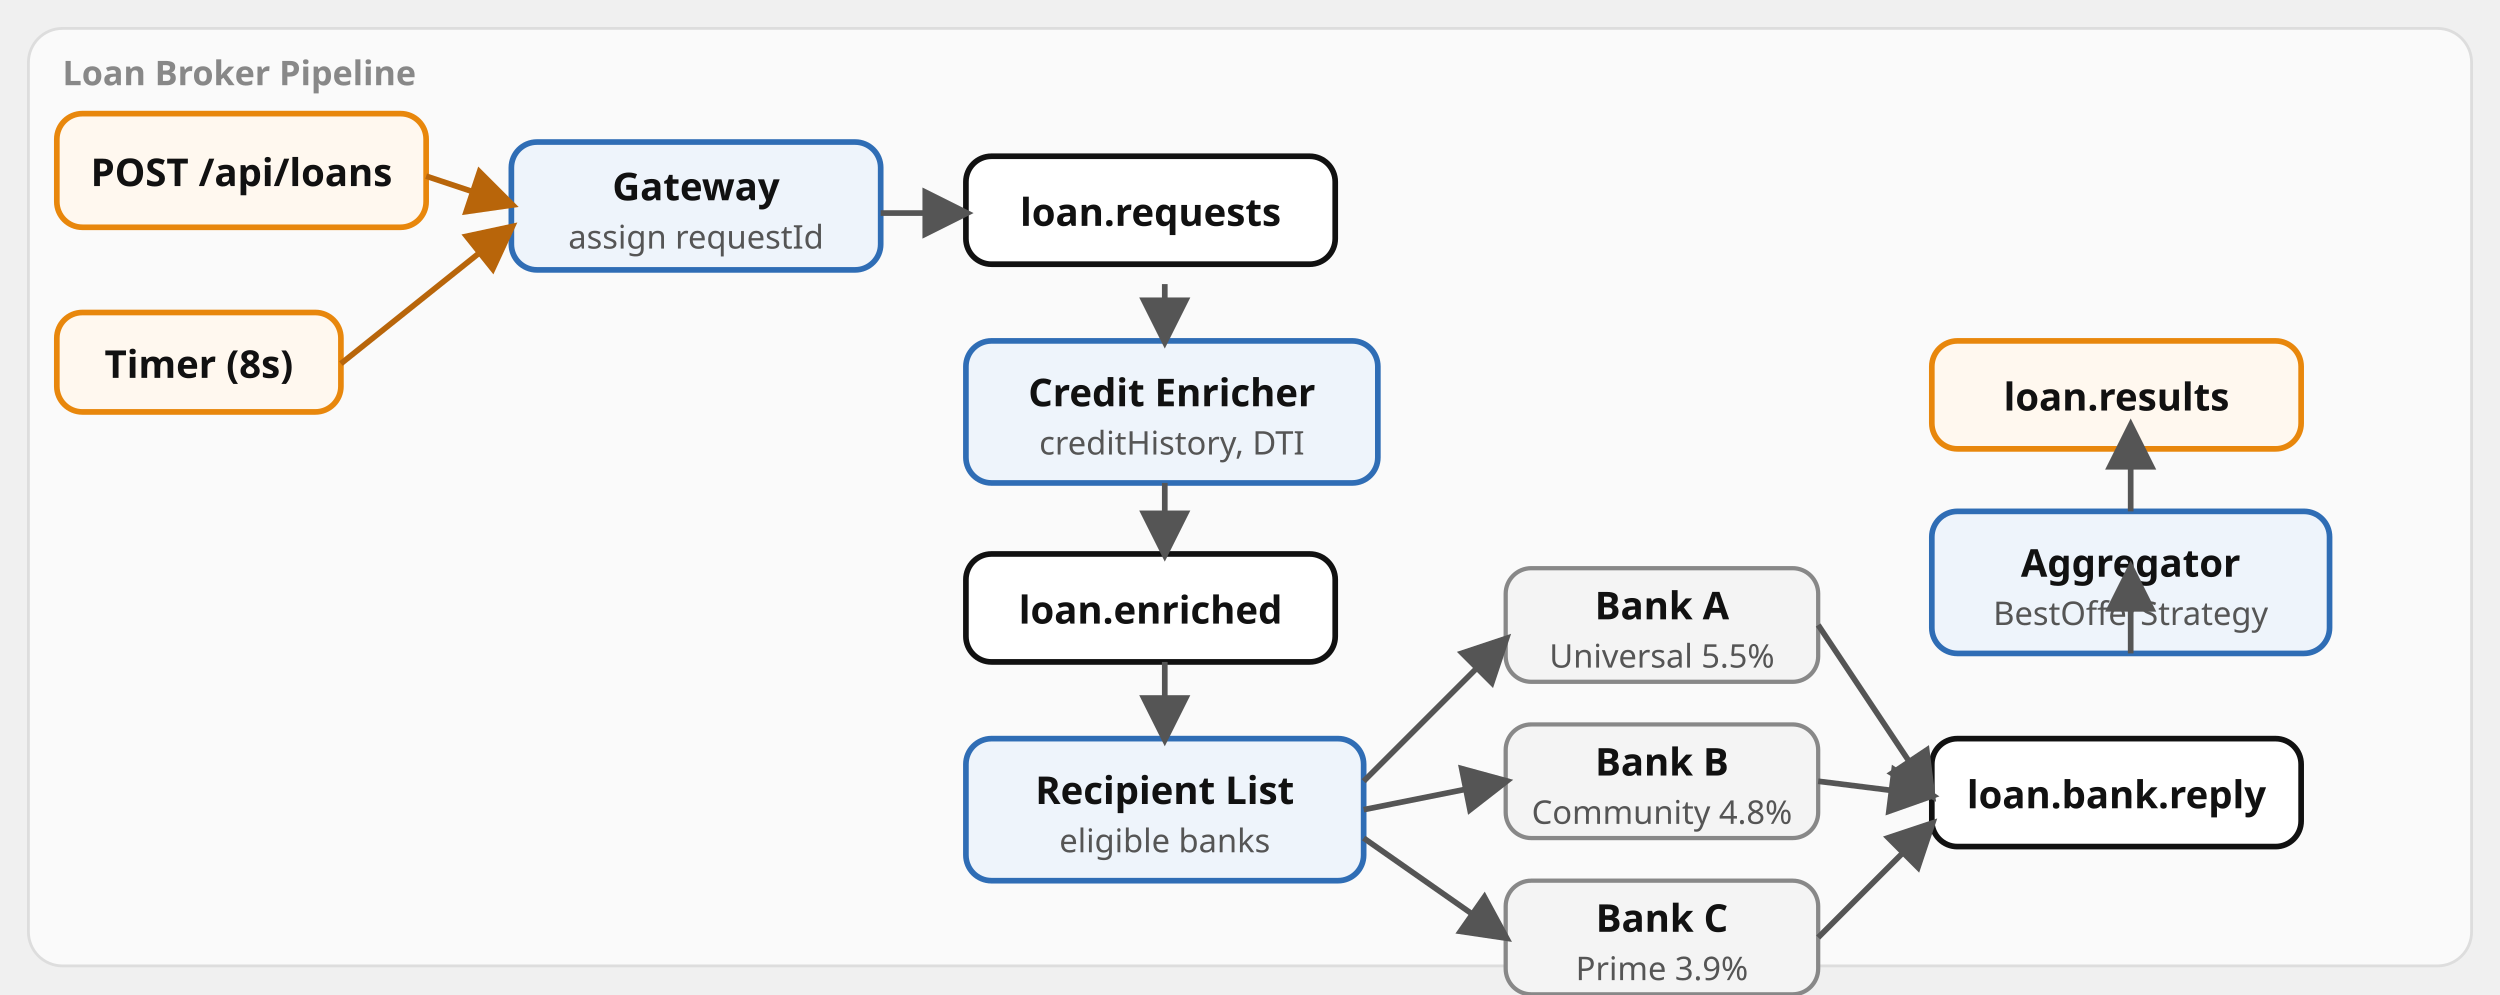
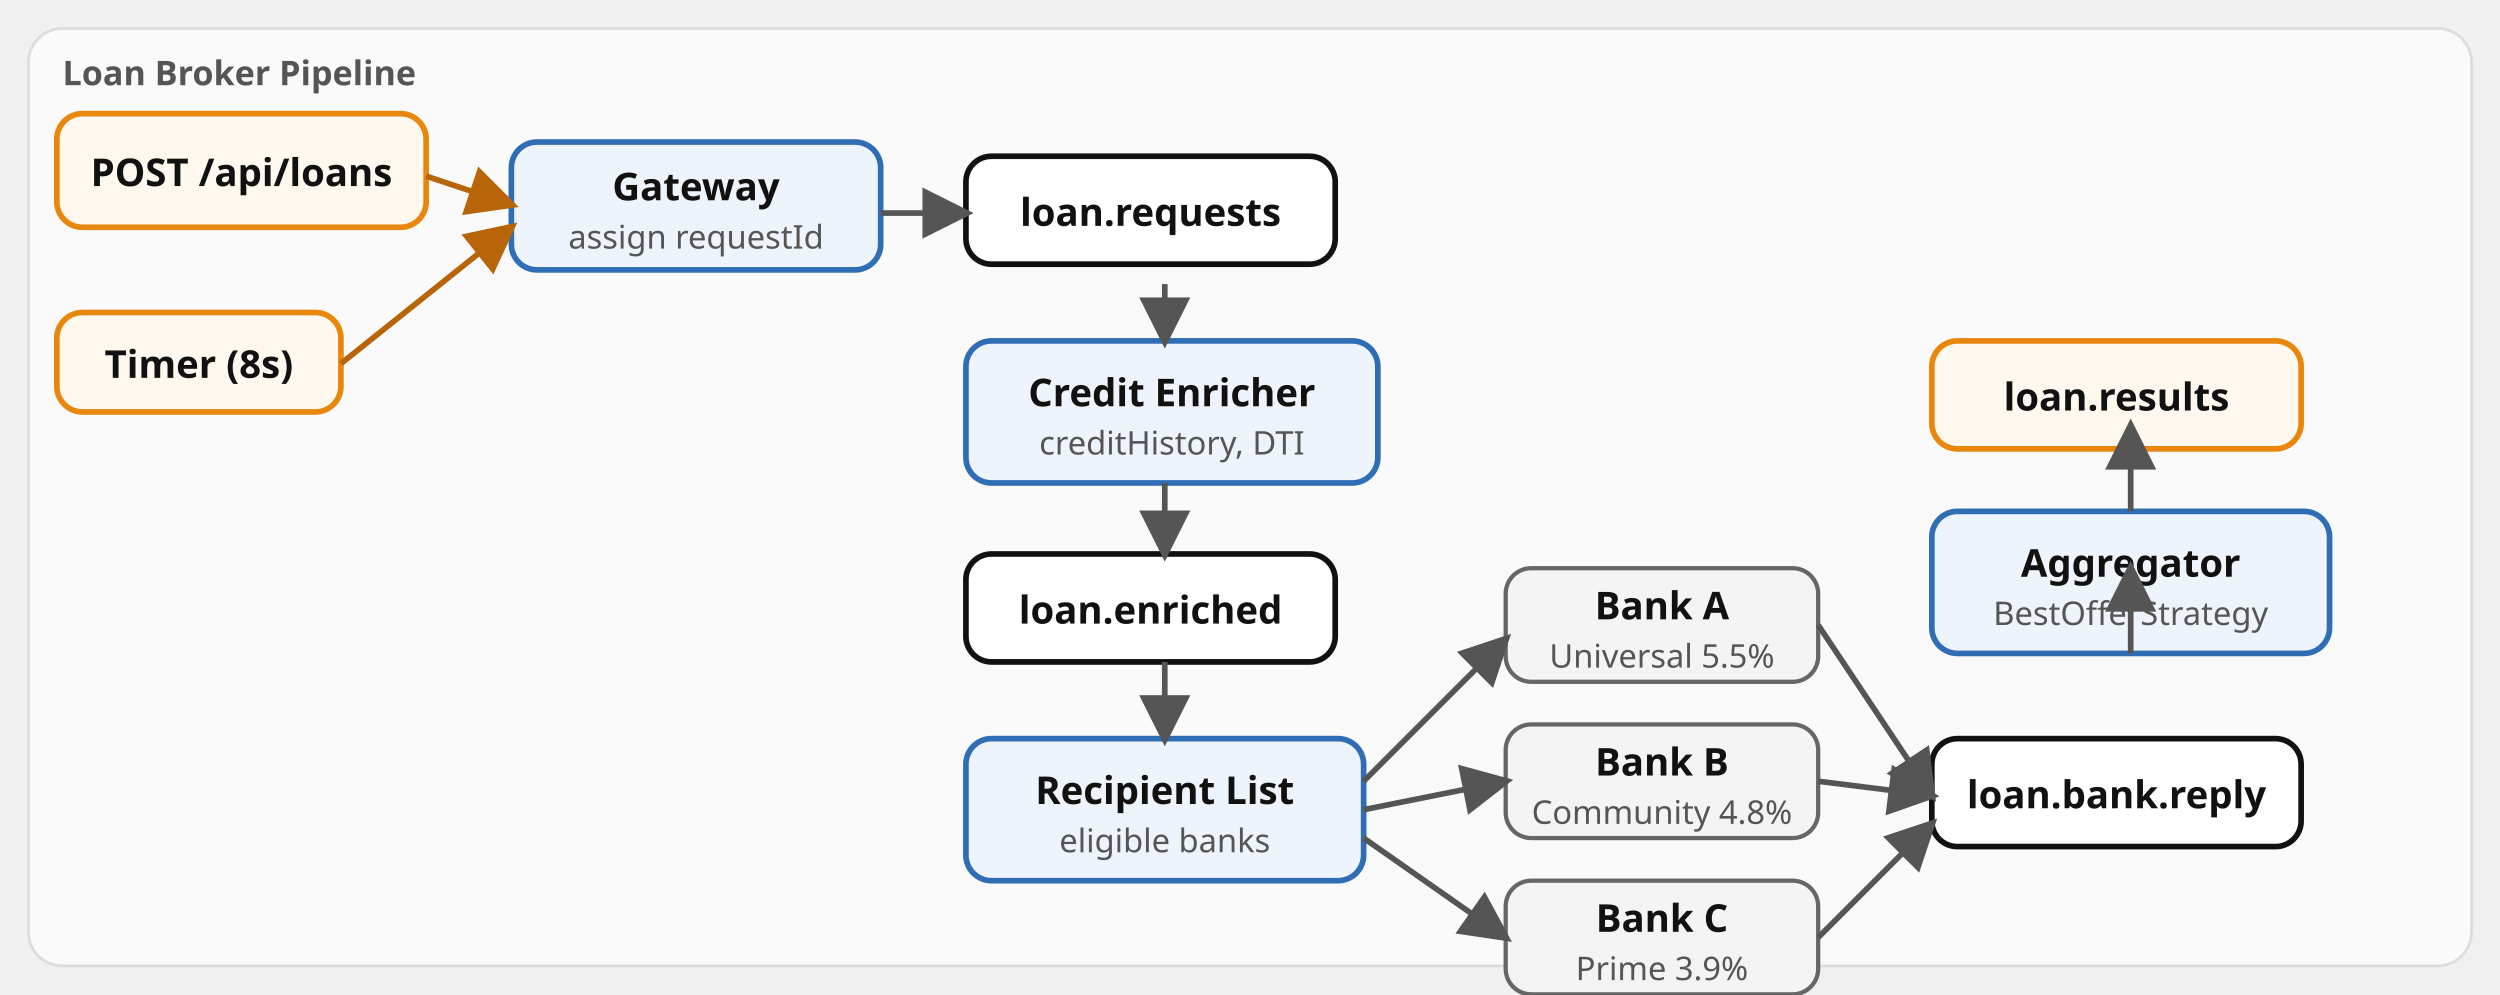
<svg xmlns="http://www.w3.org/2000/svg" viewBox="0 0 880 350" font-family="'Red Hat Text', system-ui, sans-serif" role="img">
  <defs>
    <marker id="a" viewBox="0 0 10 10" refX="8.5" refY="5" markerWidth="9" markerHeight="9" orient="auto-start-reverse">
      <path d="M0,0 L10,5 L0,10 z" fill="#555" />
    </marker>
    <marker id="am" viewBox="0 0 10 10" refX="8.5" refY="5" markerWidth="9" markerHeight="9" orient="auto-start-reverse">
      <path d="M0,0 L10,5 L0,10 z" fill="#b8650a" />
    </marker>
  </defs>
  <rect x="10" y="10" width="860" height="330" rx="12" fill="#fafafa" stroke="#ddd" />
-   <text x="22" y="30" font-size="12" font-weight="700" fill="#888">Loan Broker Pipeline</text>
+   <text x="22" y="30" font-size="12" font-weight="700" fill="#555555">Loan Broker Pipeline</text>
  <rect x="20" y="40" width="130" height="40" rx="9" fill="#fff8ef" stroke="#e8870c" stroke-width="2" />
  <text x="85.0" y="65.5" font-size="13.5" font-weight="700" fill="#111111" text-anchor="middle">POST /api/loans</text>
  <rect x="20" y="110" width="100" height="35" rx="9" fill="#fff8ef" stroke="#e8870c" stroke-width="2" />
  <text x="70.0" y="133.0" font-size="13.5" font-weight="700" fill="#111111" text-anchor="middle">Timer (8s)</text>
  <rect x="180" y="50" width="130" height="45" rx="9" fill="#eef4fb" stroke="#2f6db5" stroke-width="2" />
  <text x="245.0" y="70.5" font-size="13.5" font-weight="700" fill="#111111" text-anchor="middle">Gateway</text>
  <text x="245.0" y="87.5" font-size="11.5" fill="#555555" text-anchor="middle">assign requestId</text>
  <rect x="340" y="55" width="130" height="38" rx="9" fill="#ffffff" stroke="#111111" stroke-width="2" />
  <text x="405.0" y="79.5" font-size="13.5" font-weight="700" fill="#111111" text-anchor="middle">loan.requests</text>
  <rect x="340" y="120" width="145" height="50" rx="9" fill="#eef4fb" stroke="#2f6db5" stroke-width="2" />
  <text x="412.5" y="143.0" font-size="13.5" font-weight="700" fill="#111111" text-anchor="middle">Credit Enricher</text>
  <text x="412.5" y="160.0" font-size="11.5" fill="#555555" text-anchor="middle">creditHistory, DTI</text>
  <rect x="340" y="195" width="130" height="38" rx="9" fill="#ffffff" stroke="#111111" stroke-width="2" />
  <text x="405.0" y="219.5" font-size="13.5" font-weight="700" fill="#111111" text-anchor="middle">loan.enriched</text>
  <rect x="340" y="260" width="140" height="50" rx="9" fill="#eef4fb" stroke="#2f6db5" stroke-width="2" />
  <text x="410.0" y="283.0" font-size="13.5" font-weight="700" fill="#111111" text-anchor="middle">Recipient List</text>
  <text x="410.0" y="300.0" font-size="11.5" fill="#555555" text-anchor="middle">eligible banks</text>
-   <rect x="530" y="200" width="110" height="40" rx="9" fill="#f4f4f4" stroke="#888888" stroke-width="1.5" />
+   <rect x="530" y="200" width="110" height="40" rx="9" fill="#f4f4f4" stroke="#666666" stroke-width="1.5" />
  <text x="585.0" y="218.0" font-size="13.5" font-weight="700" fill="#111111" text-anchor="middle">Bank A</text>
  <text x="585.0" y="235.0" font-size="11.5" fill="#555555" text-anchor="middle">Universal 5.5%</text>
-   <rect x="530" y="255" width="110" height="40" rx="9" fill="#f4f4f4" stroke="#888888" stroke-width="1.5" />
+   <rect x="530" y="255" width="110" height="40" rx="9" fill="#f4f4f4" stroke="#666666" stroke-width="1.5" />
  <text x="585.0" y="273.0" font-size="13.5" font-weight="700" fill="#111111" text-anchor="middle">Bank B</text>
  <text x="585.0" y="290.0" font-size="11.5" fill="#555555" text-anchor="middle">Community 4.8%</text>
-   <rect x="530" y="310" width="110" height="40" rx="9" fill="#f4f4f4" stroke="#888888" stroke-width="1.5" />
+   <rect x="530" y="310" width="110" height="40" rx="9" fill="#f4f4f4" stroke="#666666" stroke-width="1.5" />
  <text x="585.0" y="328.0" font-size="13.5" font-weight="700" fill="#111111" text-anchor="middle">Bank C</text>
  <text x="585.0" y="345.0" font-size="11.5" fill="#555555" text-anchor="middle">Prime 3.9%</text>
  <rect x="680" y="260" width="130" height="38" rx="9" fill="#ffffff" stroke="#111111" stroke-width="2" />
  <text x="745.0" y="284.5" font-size="13.5" font-weight="700" fill="#111111" text-anchor="middle">loan.bank.reply</text>
  <rect x="680" y="180" width="140" height="50" rx="9" fill="#eef4fb" stroke="#2f6db5" stroke-width="2" />
  <text x="750.0" y="203.0" font-size="13.5" font-weight="700" fill="#111111" text-anchor="middle">Aggregator</text>
  <text x="750.0" y="220.0" font-size="11.5" fill="#555555" text-anchor="middle">BestOfferStrategy</text>
  <rect x="680" y="120" width="130" height="38" rx="9" fill="#fff8ef" stroke="#e8870c" stroke-width="2" />
  <text x="745.0" y="144.5" font-size="13.5" font-weight="700" fill="#111111" text-anchor="middle">loan.results</text>
  <path d="M150,62 L180,72" fill="none" stroke="#b8650a" stroke-width="2" marker-end="url(#am)" />
  <path d="M120,128 L180,80" fill="none" stroke="#b8650a" stroke-width="2" marker-end="url(#am)" />
  <path d="M310,75 L340,75" fill="none" stroke="#555" stroke-width="2" marker-end="url(#a)" />
  <path d="M410,100 L410,120" fill="none" stroke="#555" stroke-width="2" marker-end="url(#a)" />
  <path d="M410,170 L410,195" fill="none" stroke="#555" stroke-width="2" marker-end="url(#a)" />
  <path d="M410,233 L410,260" fill="none" stroke="#555" stroke-width="2" marker-end="url(#a)" />
  <path d="M480,275 L530,225" fill="none" stroke="#555" stroke-width="2" marker-end="url(#a)" />
  <path d="M480,285 L530,275" fill="none" stroke="#555" stroke-width="2" marker-end="url(#a)" />
  <path d="M480,295 L530,330" fill="none" stroke="#555" stroke-width="2" marker-end="url(#a)" />
  <path d="M640,220 L680,280" fill="none" stroke="#555" stroke-width="2" marker-end="url(#a)" />
  <path d="M640,275 L680,280" fill="none" stroke="#555" stroke-width="2" marker-end="url(#a)" />
  <path d="M640,330 L680,290" fill="none" stroke="#555" stroke-width="2" marker-end="url(#a)" />
  <path d="M750,230 L750,200" fill="none" stroke="#555" stroke-width="2" marker-end="url(#a)" />
  <path d="M750,180 L750,150" fill="none" stroke="#555" stroke-width="2" marker-end="url(#a)" />
</svg>
